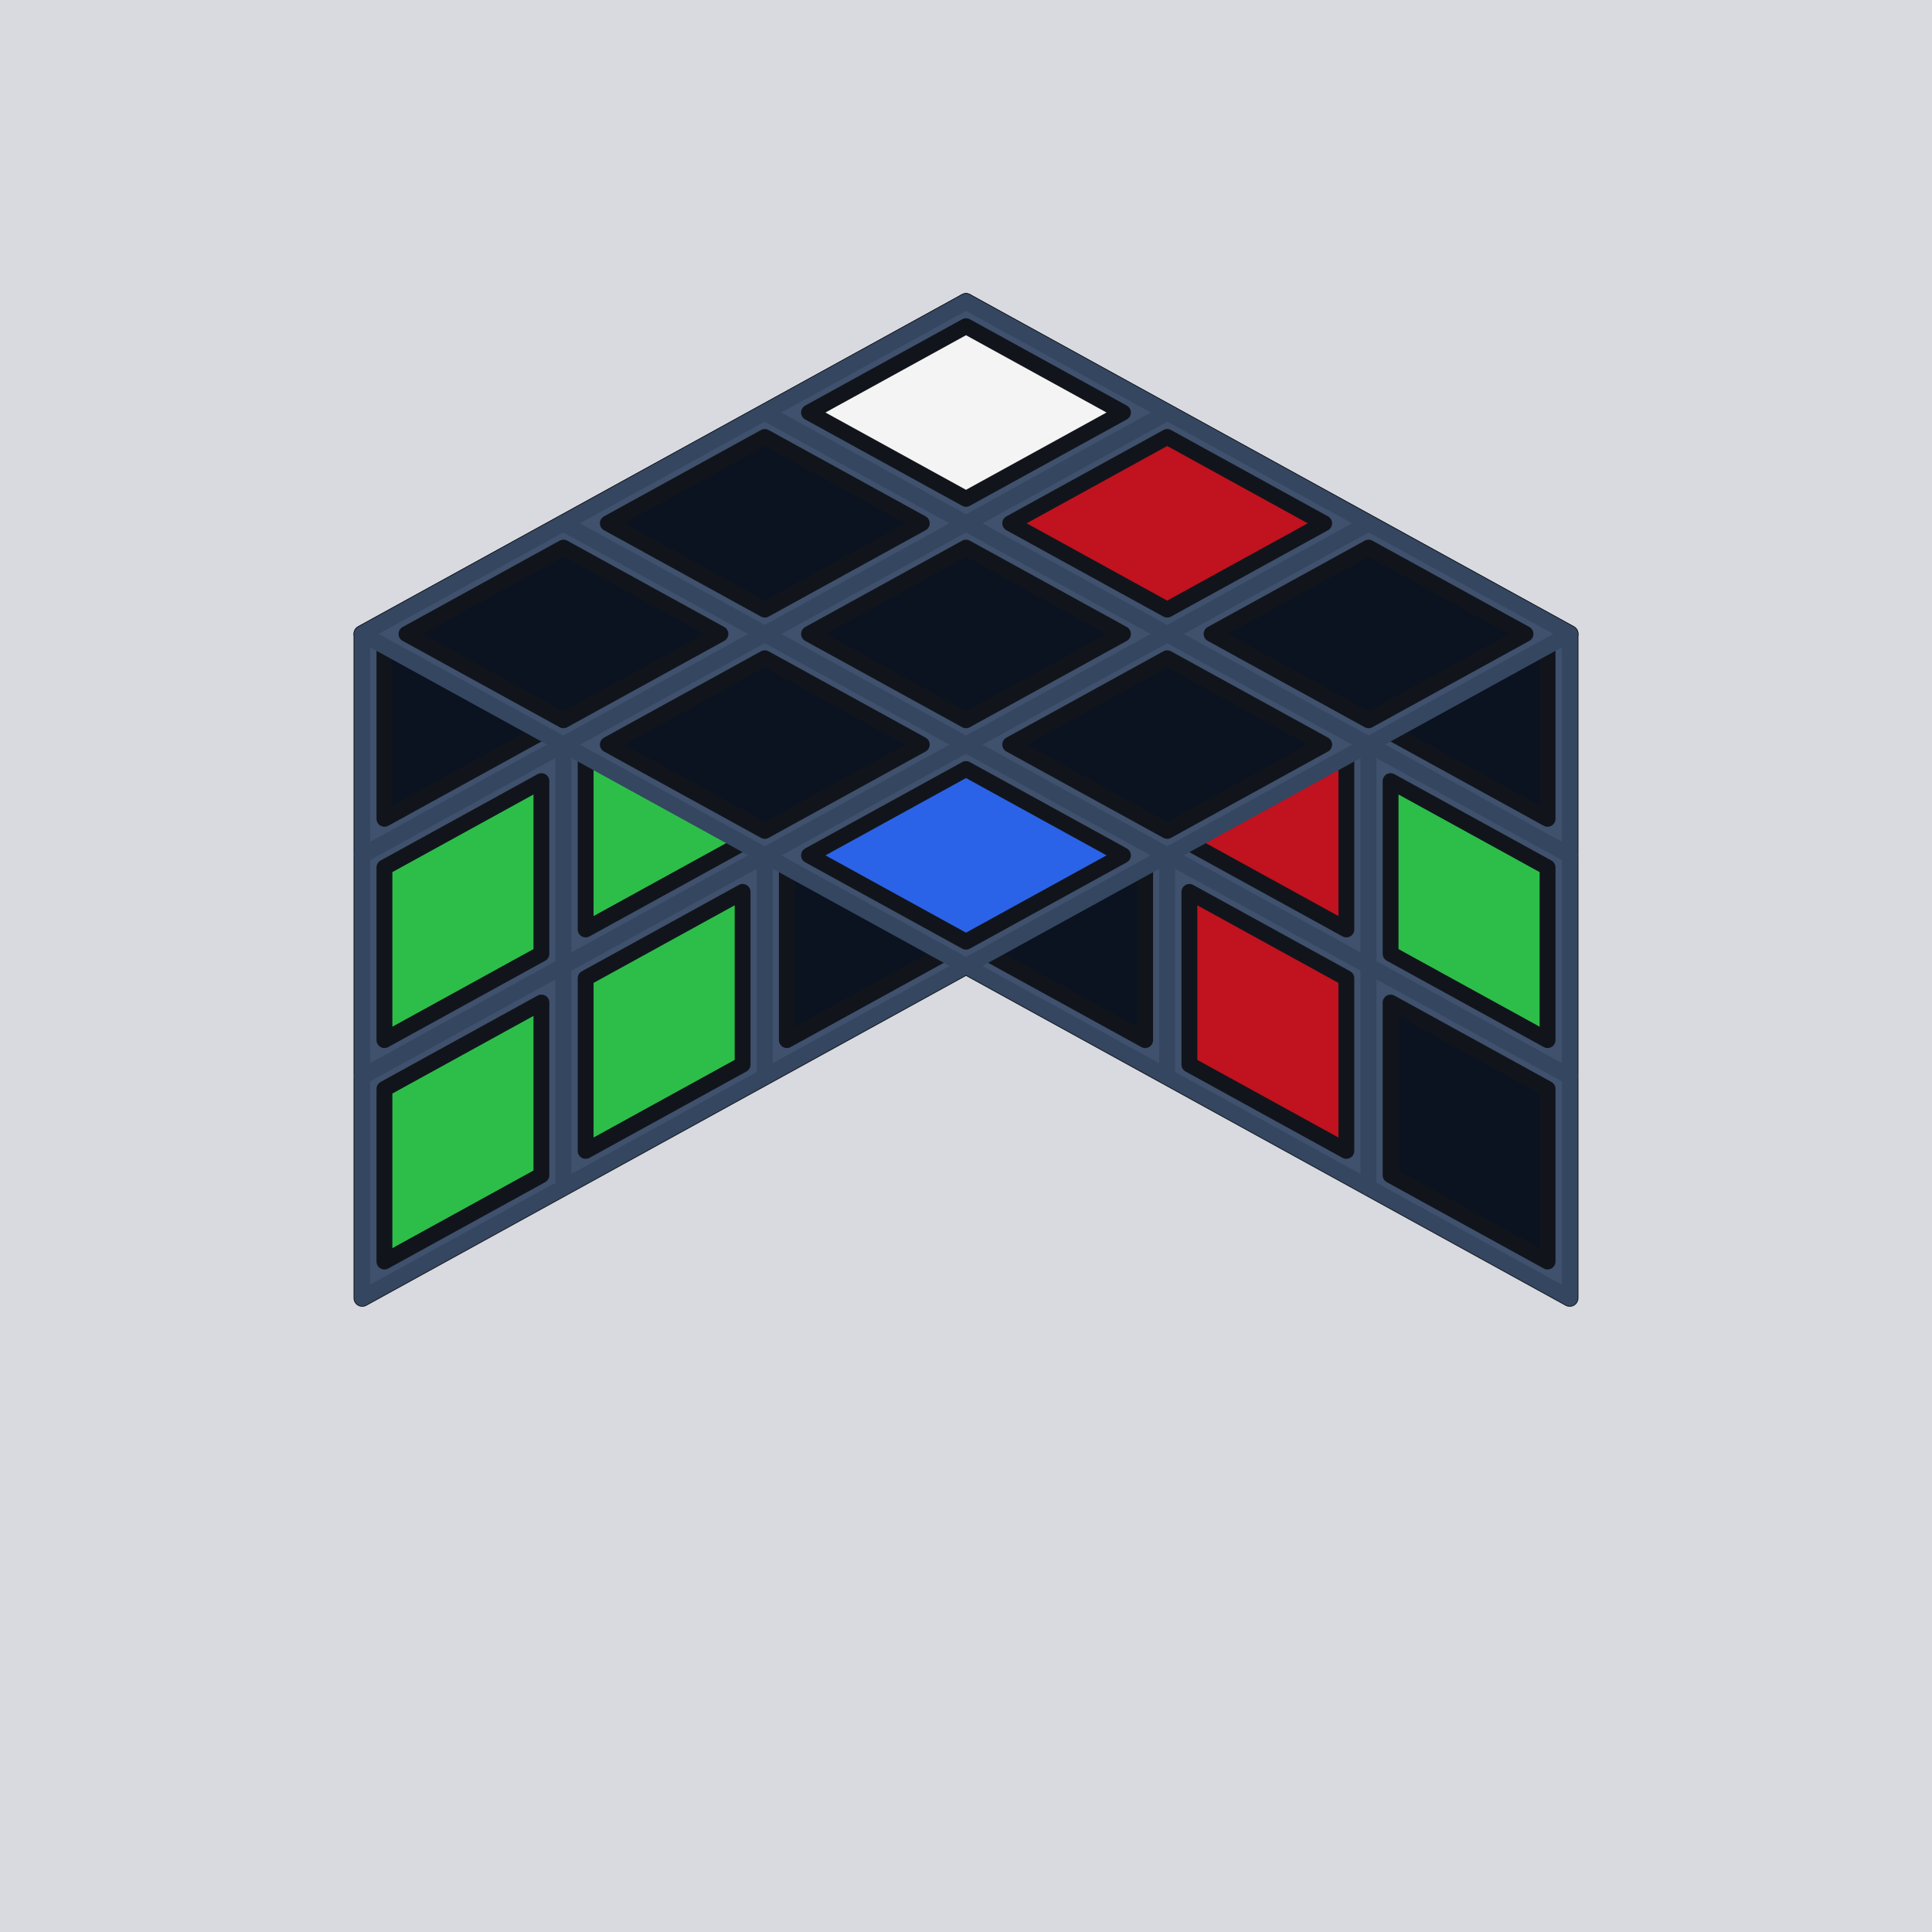
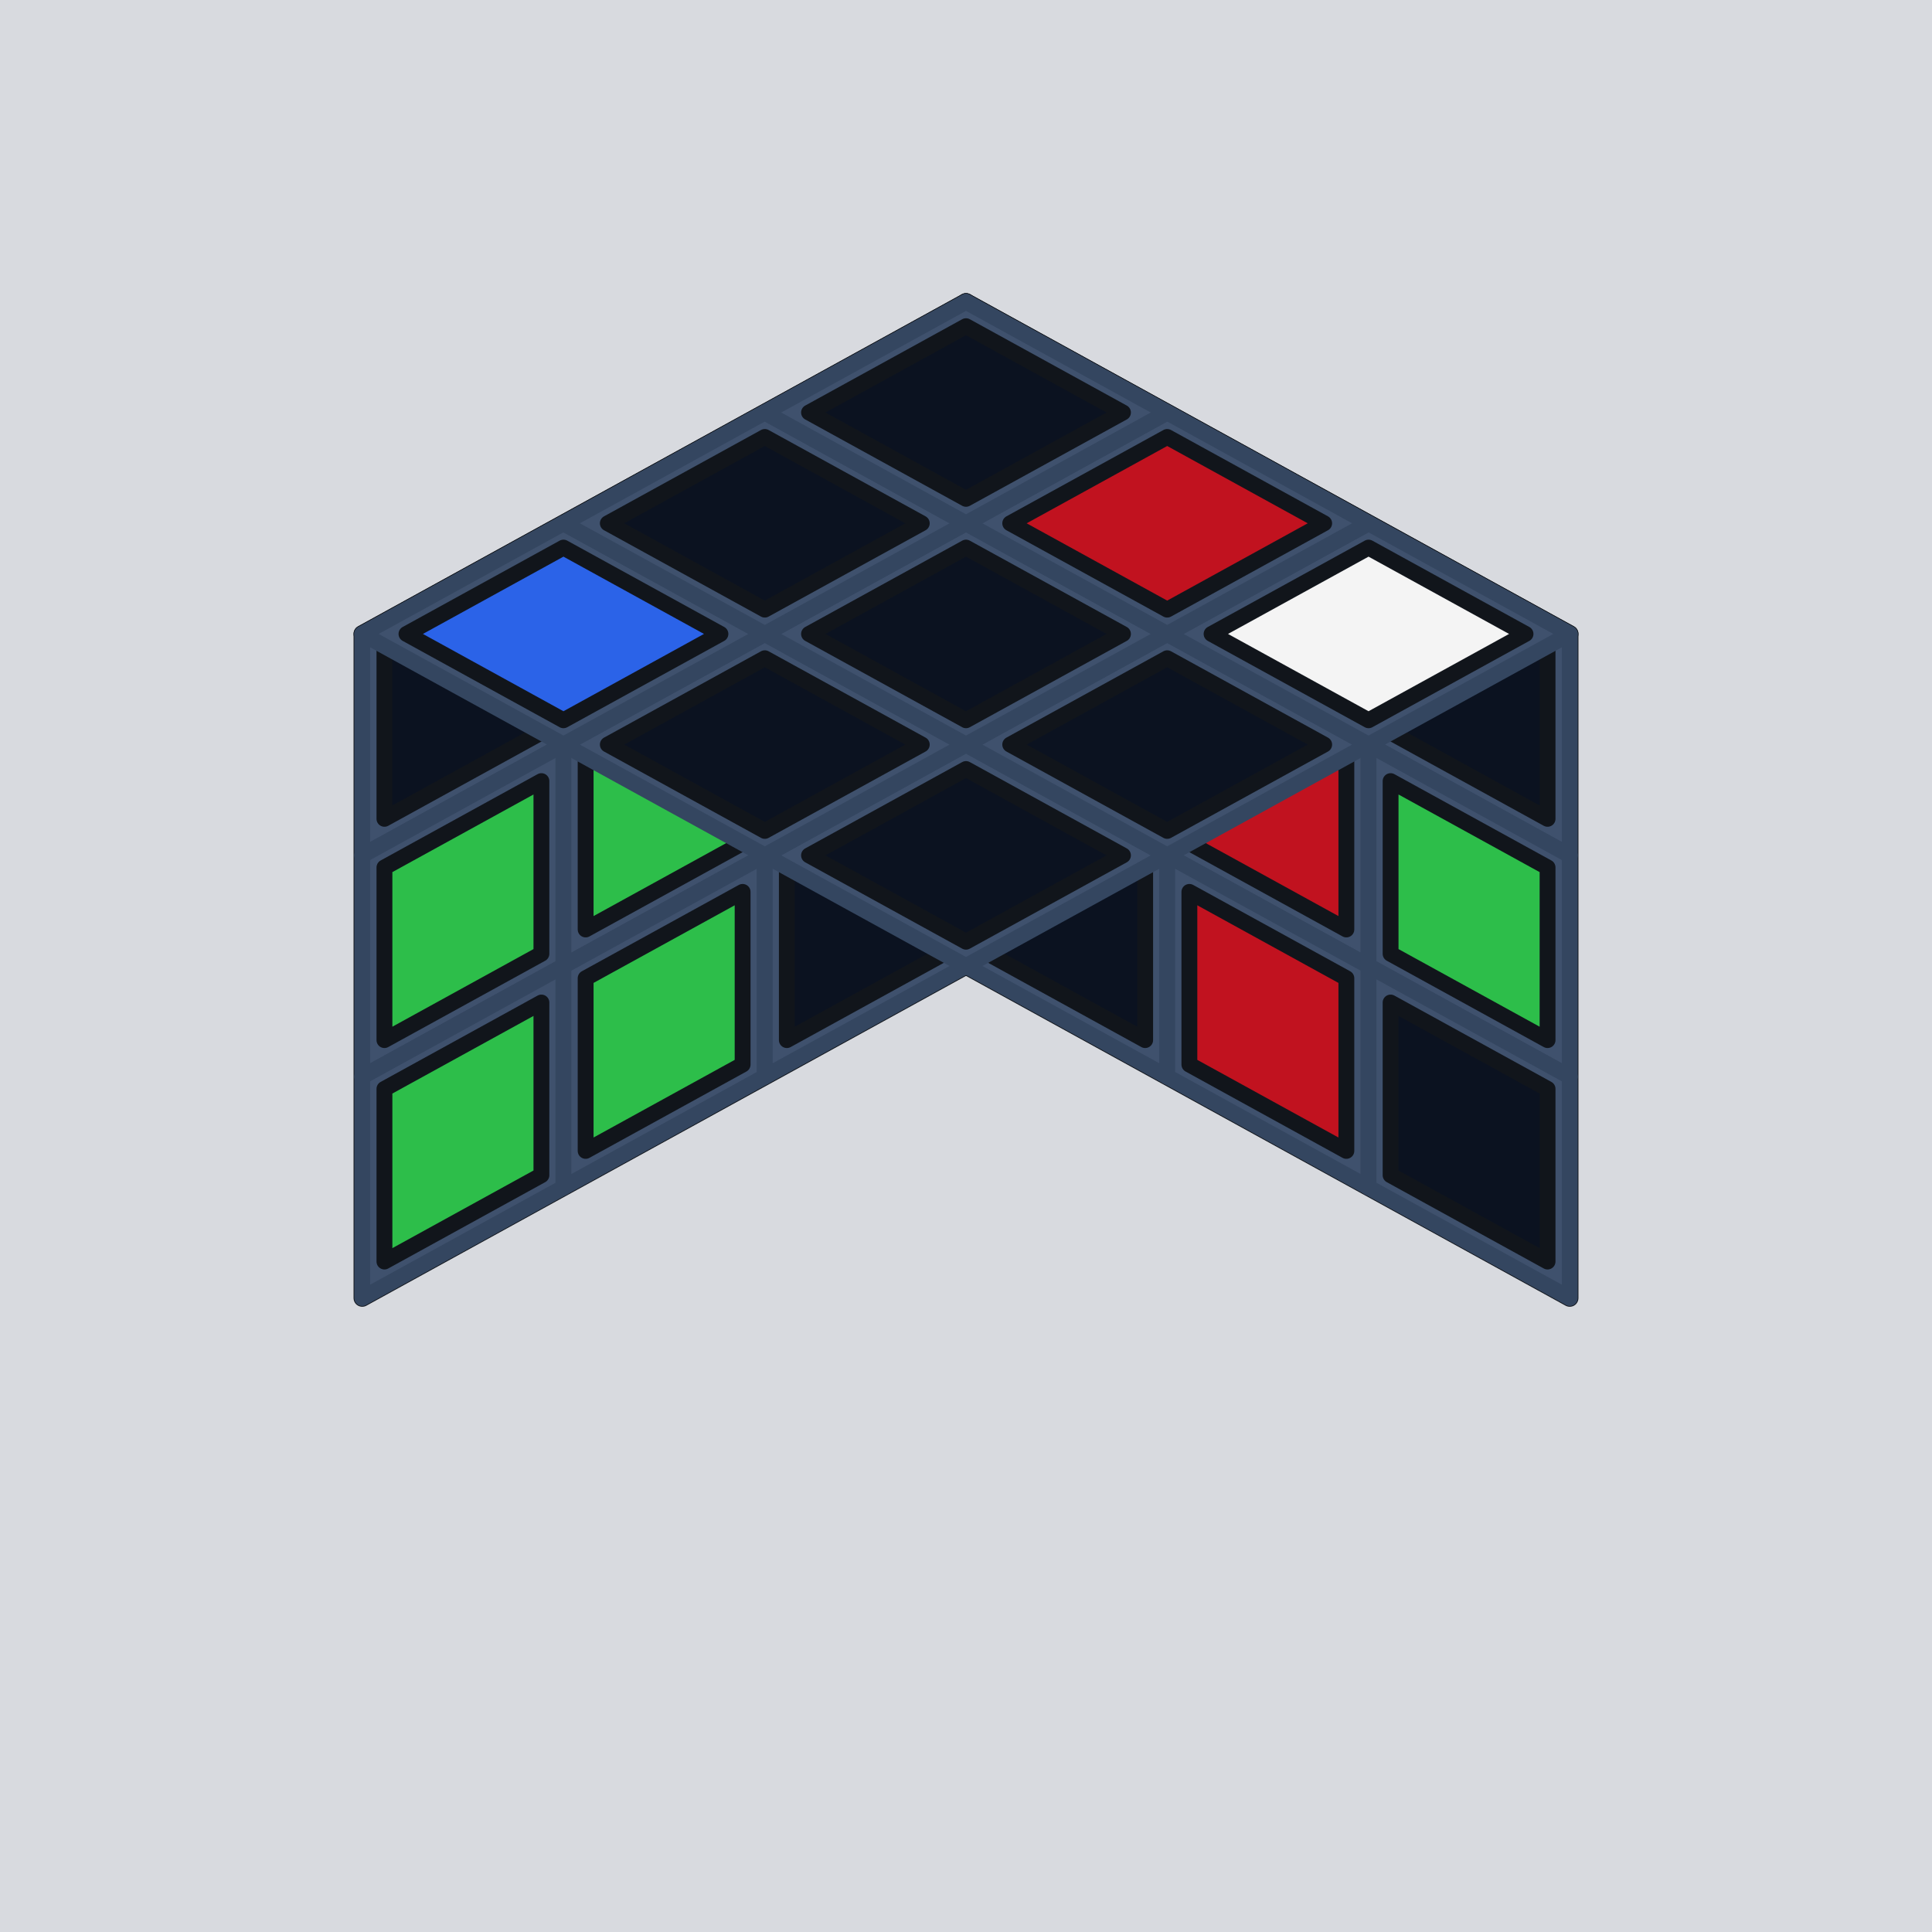
<svg xmlns="http://www.w3.org/2000/svg" viewBox="0 0 128 128">
  <rect x="0" y="0" width="128" height="128" fill="#D8DADF" />
  <polygon points="64.00,64.00 104.00,42.00 64.00,20.00 24.00,42.00" fill="#0B1220" stroke="#11151B" stroke-width="1.15" stroke-linejoin="round" />
  <polygon points="24.00,42.00 64.00,20.00 64.00,64.00 24.00,86.00" fill="#0B1220" stroke="#11151B" stroke-width="1.15" stroke-linejoin="round" />
  <polygon points="64.00,20.00 104.00,42.00 104.00,86.00 64.00,64.00" fill="#0B1220" stroke="#11151B" stroke-width="1.15" stroke-linejoin="round" />
  <polygon points="24.00,42.00 37.33,34.67 37.33,49.33 24.00,56.67" fill="#3F516D" stroke="#344660" stroke-width="1.05" stroke-linejoin="round" />
  <polygon points="25.47,42.81 35.87,37.09 35.87,48.53 25.47,54.25" fill="#0B1220" stroke="#11151B" stroke-width="1.05" stroke-linejoin="round" />
  <polygon points="37.33,34.67 50.67,27.33 50.67,42.00 37.33,49.33" fill="#3F516D" stroke="#344660" stroke-width="1.05" stroke-linejoin="round" />
  <polygon points="38.80,35.47 49.20,29.75 49.20,41.19 38.80,46.91" fill="#0B1220" stroke="#11151B" stroke-width="1.05" stroke-linejoin="round" />
  <polygon points="50.67,27.33 64.00,20.00 64.00,34.67 50.67,42.00" fill="#3F516D" stroke="#344660" stroke-width="1.05" stroke-linejoin="round" />
  <polygon points="52.13,28.14 62.53,22.42 62.53,33.86 52.13,39.58" fill="#C1121F" stroke="#11151B" stroke-width="1.05" stroke-linejoin="round" />
  <polygon points="24.00,56.67 37.33,49.33 37.33,64.00 24.00,71.33" fill="#3F516D" stroke="#344660" stroke-width="1.05" stroke-linejoin="round" />
  <polygon points="25.47,57.47 35.87,51.75 35.87,63.19 25.47,68.91" fill="#2DBE4A" stroke="#11151B" stroke-width="1.05" stroke-linejoin="round" />
  <polygon points="37.33,49.33 50.67,42.00 50.67,56.67 37.33,64.00" fill="#3F516D" stroke="#344660" stroke-width="1.05" stroke-linejoin="round" />
  <polygon points="38.80,50.14 49.20,44.42 49.20,55.86 38.80,61.58" fill="#2DBE4A" stroke="#11151B" stroke-width="1.05" stroke-linejoin="round" />
  <polygon points="50.67,42.00 64.00,34.67 64.00,49.33 50.67,56.67" fill="#3F516D" stroke="#344660" stroke-width="1.05" stroke-linejoin="round" />
  <polygon points="52.13,42.81 62.53,37.09 62.53,48.53 52.13,54.25" fill="#0B1220" stroke="#11151B" stroke-width="1.05" stroke-linejoin="round" />
  <polygon points="24.00,71.33 37.33,64.00 37.33,78.67 24.00,86.00" fill="#3F516D" stroke="#344660" stroke-width="1.05" stroke-linejoin="round" />
  <polygon points="25.47,72.14 35.87,66.42 35.87,77.86 25.47,83.58" fill="#2DBE4A" stroke="#11151B" stroke-width="1.05" stroke-linejoin="round" />
  <polygon points="37.33,64.00 50.67,56.67 50.67,71.33 37.33,78.67" fill="#3F516D" stroke="#344660" stroke-width="1.05" stroke-linejoin="round" />
  <polygon points="38.80,64.81 49.20,59.09 49.20,70.53 38.80,76.25" fill="#2DBE4A" stroke="#11151B" stroke-width="1.05" stroke-linejoin="round" />
  <polygon points="50.67,56.67 64.00,49.33 64.00,64.00 50.67,71.33" fill="#3F516D" stroke="#344660" stroke-width="1.05" stroke-linejoin="round" />
  <polygon points="52.13,57.47 62.53,51.75 62.53,63.19 52.13,68.91" fill="#0B1220" stroke="#11151B" stroke-width="1.05" stroke-linejoin="round" />
  <polygon points="64.00,20.00 77.33,27.33 77.33,42.00 64.00,34.67" fill="#3F516D" stroke="#344660" stroke-width="1.05" stroke-linejoin="round" />
  <polygon points="65.47,22.42 75.87,28.14 75.87,39.58 65.47,33.86" fill="#2DBE4A" stroke="#11151B" stroke-width="1.05" stroke-linejoin="round" />
  <polygon points="77.33,27.33 90.67,34.67 90.67,49.33 77.33,42.00" fill="#3F516D" stroke="#344660" stroke-width="1.05" stroke-linejoin="round" />
  <polygon points="78.80,29.75 89.20,35.47 89.20,46.91 78.80,41.19" fill="#2B63E8" stroke="#11151B" stroke-width="1.05" stroke-linejoin="round" />
  <polygon points="90.67,34.67 104.00,42.00 104.00,56.67 90.67,49.33" fill="#3F516D" stroke="#344660" stroke-width="1.05" stroke-linejoin="round" />
  <polygon points="92.13,37.09 102.53,42.81 102.53,54.25 92.13,48.53" fill="#0B1220" stroke="#11151B" stroke-width="1.05" stroke-linejoin="round" />
  <polygon points="64.00,34.67 77.33,42.00 77.33,56.67 64.00,49.33" fill="#3F516D" stroke="#344660" stroke-width="1.05" stroke-linejoin="round" />
  <polygon points="65.47,37.09 75.87,42.81 75.87,54.25 65.47,48.53" fill="#0B1220" stroke="#11151B" stroke-width="1.05" stroke-linejoin="round" />
  <polygon points="77.33,42.00 90.67,49.33 90.67,64.00 77.33,56.67" fill="#3F516D" stroke="#344660" stroke-width="1.05" stroke-linejoin="round" />
  <polygon points="78.80,44.42 89.20,50.14 89.20,61.58 78.80,55.86" fill="#C1121F" stroke="#11151B" stroke-width="1.05" stroke-linejoin="round" />
  <polygon points="90.67,49.33 104.00,56.67 104.00,71.33 90.67,64.00" fill="#3F516D" stroke="#344660" stroke-width="1.05" stroke-linejoin="round" />
  <polygon points="92.13,51.75 102.53,57.47 102.53,68.91 92.13,63.19" fill="#2DBE4A" stroke="#11151B" stroke-width="1.05" stroke-linejoin="round" />
  <polygon points="64.00,49.33 77.33,56.67 77.33,71.33 64.00,64.00" fill="#3F516D" stroke="#344660" stroke-width="1.05" stroke-linejoin="round" />
  <polygon points="65.47,51.75 75.87,57.47 75.87,68.91 65.47,63.19" fill="#0B1220" stroke="#11151B" stroke-width="1.05" stroke-linejoin="round" />
  <polygon points="77.33,56.67 90.67,64.00 90.67,78.67 77.33,71.33" fill="#3F516D" stroke="#344660" stroke-width="1.05" stroke-linejoin="round" />
  <polygon points="78.80,59.09 89.20,64.81 89.20,76.25 78.80,70.53" fill="#C1121F" stroke="#11151B" stroke-width="1.05" stroke-linejoin="round" />
  <polygon points="90.67,64.00 104.00,71.33 104.00,86.00 90.67,78.67" fill="#3F516D" stroke="#344660" stroke-width="1.05" stroke-linejoin="round" />
  <polygon points="92.13,66.42 102.53,72.14 102.53,83.58 92.13,77.86" fill="#0B1220" stroke="#11151B" stroke-width="1.05" stroke-linejoin="round" />
  <polygon points="64.00,64.00 77.33,56.67 64.00,49.33 50.67,56.67" fill="#3F516D" stroke="#344660" stroke-width="1.05" stroke-linejoin="round" />
-   <polygon points="64.00,62.39 74.40,56.67 64.00,50.95 53.60,56.67" fill="#2B63E8" stroke="#11151B" stroke-width="1.05" stroke-linejoin="round" />
+   <polygon points="64.00,62.39 74.40,56.67 64.00,50.95 53.60,56.67" fill="#0B1220" stroke="#11151B" stroke-width="1.05" stroke-linejoin="round" />
  <polygon points="77.33,56.67 90.67,49.33 77.33,42.00 64.00,49.33" fill="#3F516D" stroke="#344660" stroke-width="1.05" stroke-linejoin="round" />
  <polygon points="77.33,55.05 87.73,49.33 77.33,43.61 66.93,49.33" fill="#0B1220" stroke="#11151B" stroke-width="1.05" stroke-linejoin="round" />
  <polygon points="90.67,49.33 104.00,42.00 90.67,34.67 77.33,42.00" fill="#3F516D" stroke="#344660" stroke-width="1.05" stroke-linejoin="round" />
-   <polygon points="90.67,47.72 101.07,42.00 90.67,36.28 80.27,42.00" fill="#0B1220" stroke="#11151B" stroke-width="1.05" stroke-linejoin="round" />
+   <polygon points="90.67,47.72 101.07,42.00 90.67,36.28 80.27,42.00" fill="#F4F4F4" stroke="#11151B" stroke-width="1.05" stroke-linejoin="round" />
  <polygon points="50.67,56.67 64.00,49.33 50.67,42.00 37.33,49.33" fill="#3F516D" stroke="#344660" stroke-width="1.05" stroke-linejoin="round" />
  <polygon points="50.67,55.05 61.07,49.33 50.67,43.61 40.27,49.33" fill="#0B1220" stroke="#11151B" stroke-width="1.05" stroke-linejoin="round" />
  <polygon points="64.00,49.33 77.33,42.00 64.00,34.67 50.67,42.00" fill="#3F516D" stroke="#344660" stroke-width="1.05" stroke-linejoin="round" />
  <polygon points="64.00,47.72 74.40,42.00 64.00,36.28 53.60,42.00" fill="#0B1220" stroke="#11151B" stroke-width="1.05" stroke-linejoin="round" />
  <polygon points="77.33,42.00 90.67,34.67 77.33,27.33 64.00,34.67" fill="#3F516D" stroke="#344660" stroke-width="1.05" stroke-linejoin="round" />
  <polygon points="77.33,40.39 87.73,34.67 77.33,28.95 66.93,34.67" fill="#C1121F" stroke="#11151B" stroke-width="1.05" stroke-linejoin="round" />
  <polygon points="37.33,49.33 50.67,42.00 37.33,34.67 24.00,42.00" fill="#3F516D" stroke="#344660" stroke-width="1.05" stroke-linejoin="round" />
-   <polygon points="37.33,47.72 47.73,42.00 37.33,36.28 26.93,42.00" fill="#0B1220" stroke="#11151B" stroke-width="1.05" stroke-linejoin="round" />
+   <polygon points="37.33,47.72 47.73,42.00 37.33,36.28 26.93,42.00" fill="#2B63E8" stroke="#11151B" stroke-width="1.05" stroke-linejoin="round" />
  <polygon points="50.67,42.00 64.00,34.67 50.67,27.33 37.33,34.67" fill="#3F516D" stroke="#344660" stroke-width="1.05" stroke-linejoin="round" />
  <polygon points="50.67,40.39 61.07,34.67 50.67,28.95 40.27,34.67" fill="#0B1220" stroke="#11151B" stroke-width="1.05" stroke-linejoin="round" />
  <polygon points="64.00,34.67 77.33,27.33 64.00,20.00 50.67,27.33" fill="#3F516D" stroke="#344660" stroke-width="1.05" stroke-linejoin="round" />
-   <polygon points="64.00,33.05 74.40,27.33 64.00,21.61 53.60,27.33" fill="#F4F4F4" stroke="#11151B" stroke-width="1.05" stroke-linejoin="round" />
+   <polygon points="64.00,33.05 74.40,27.33 64.00,21.61 53.60,27.33" fill="#0B1220" stroke="#11151B" stroke-width="1.05" stroke-linejoin="round" />
</svg>
